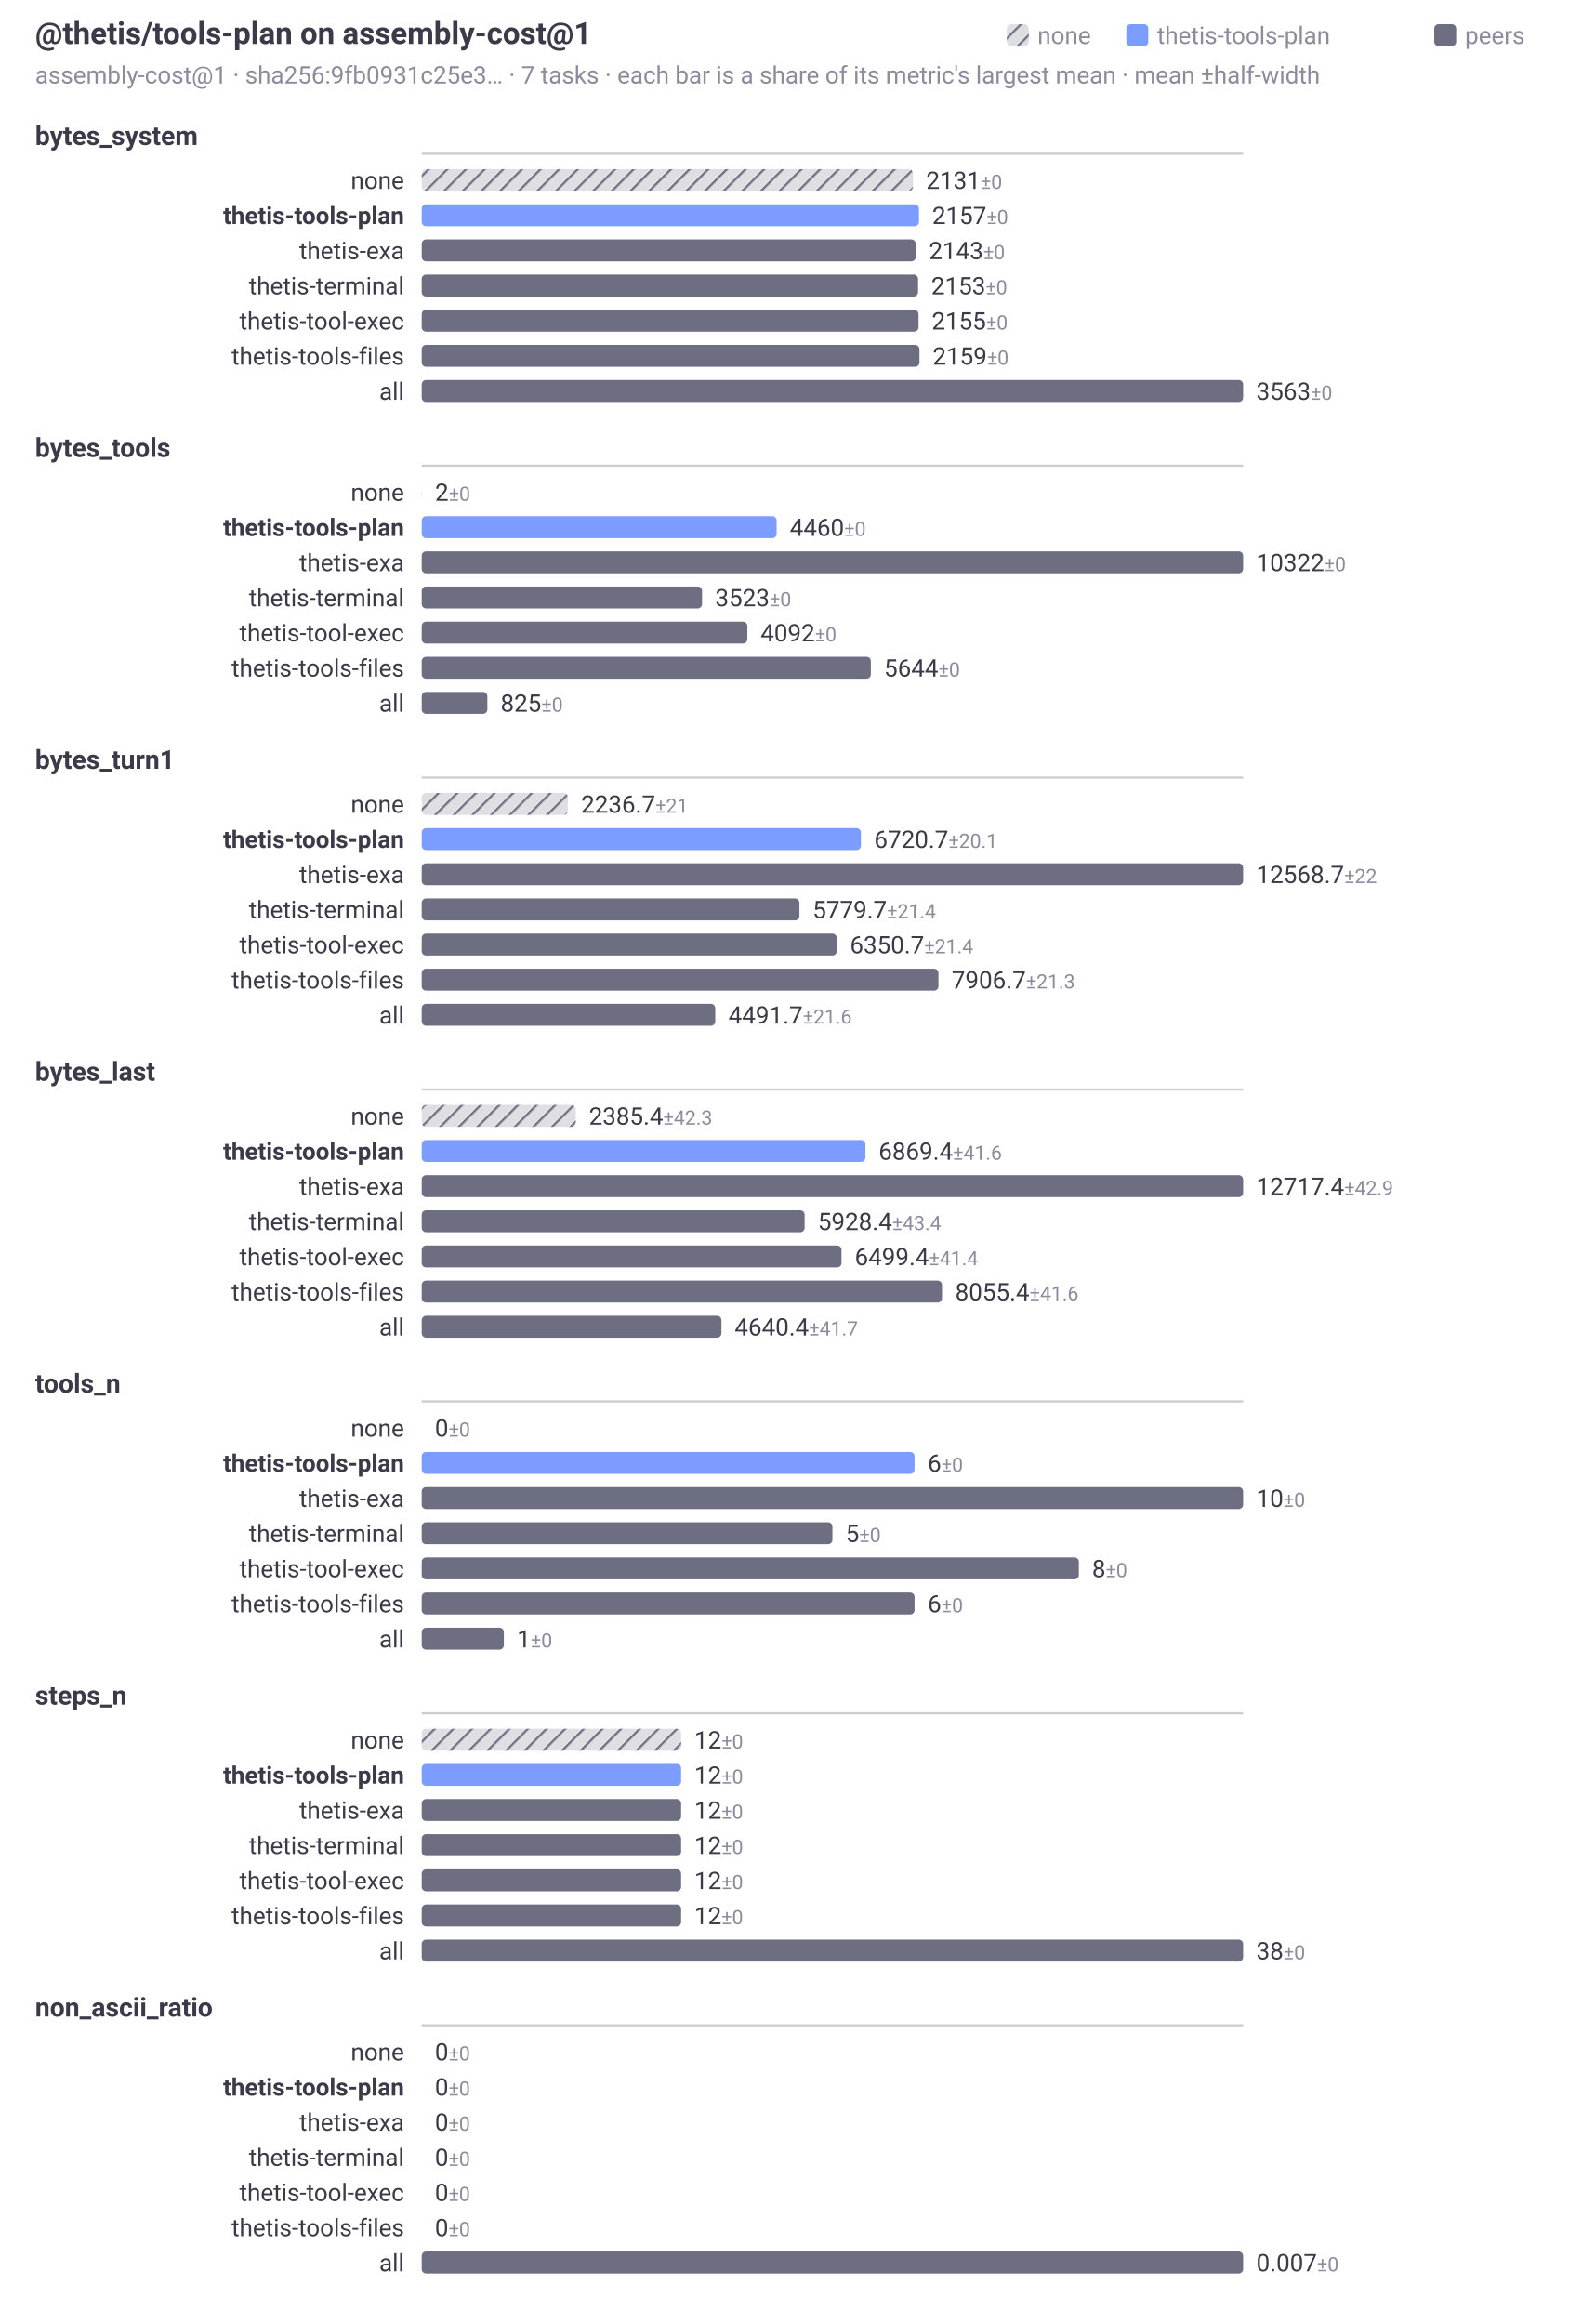
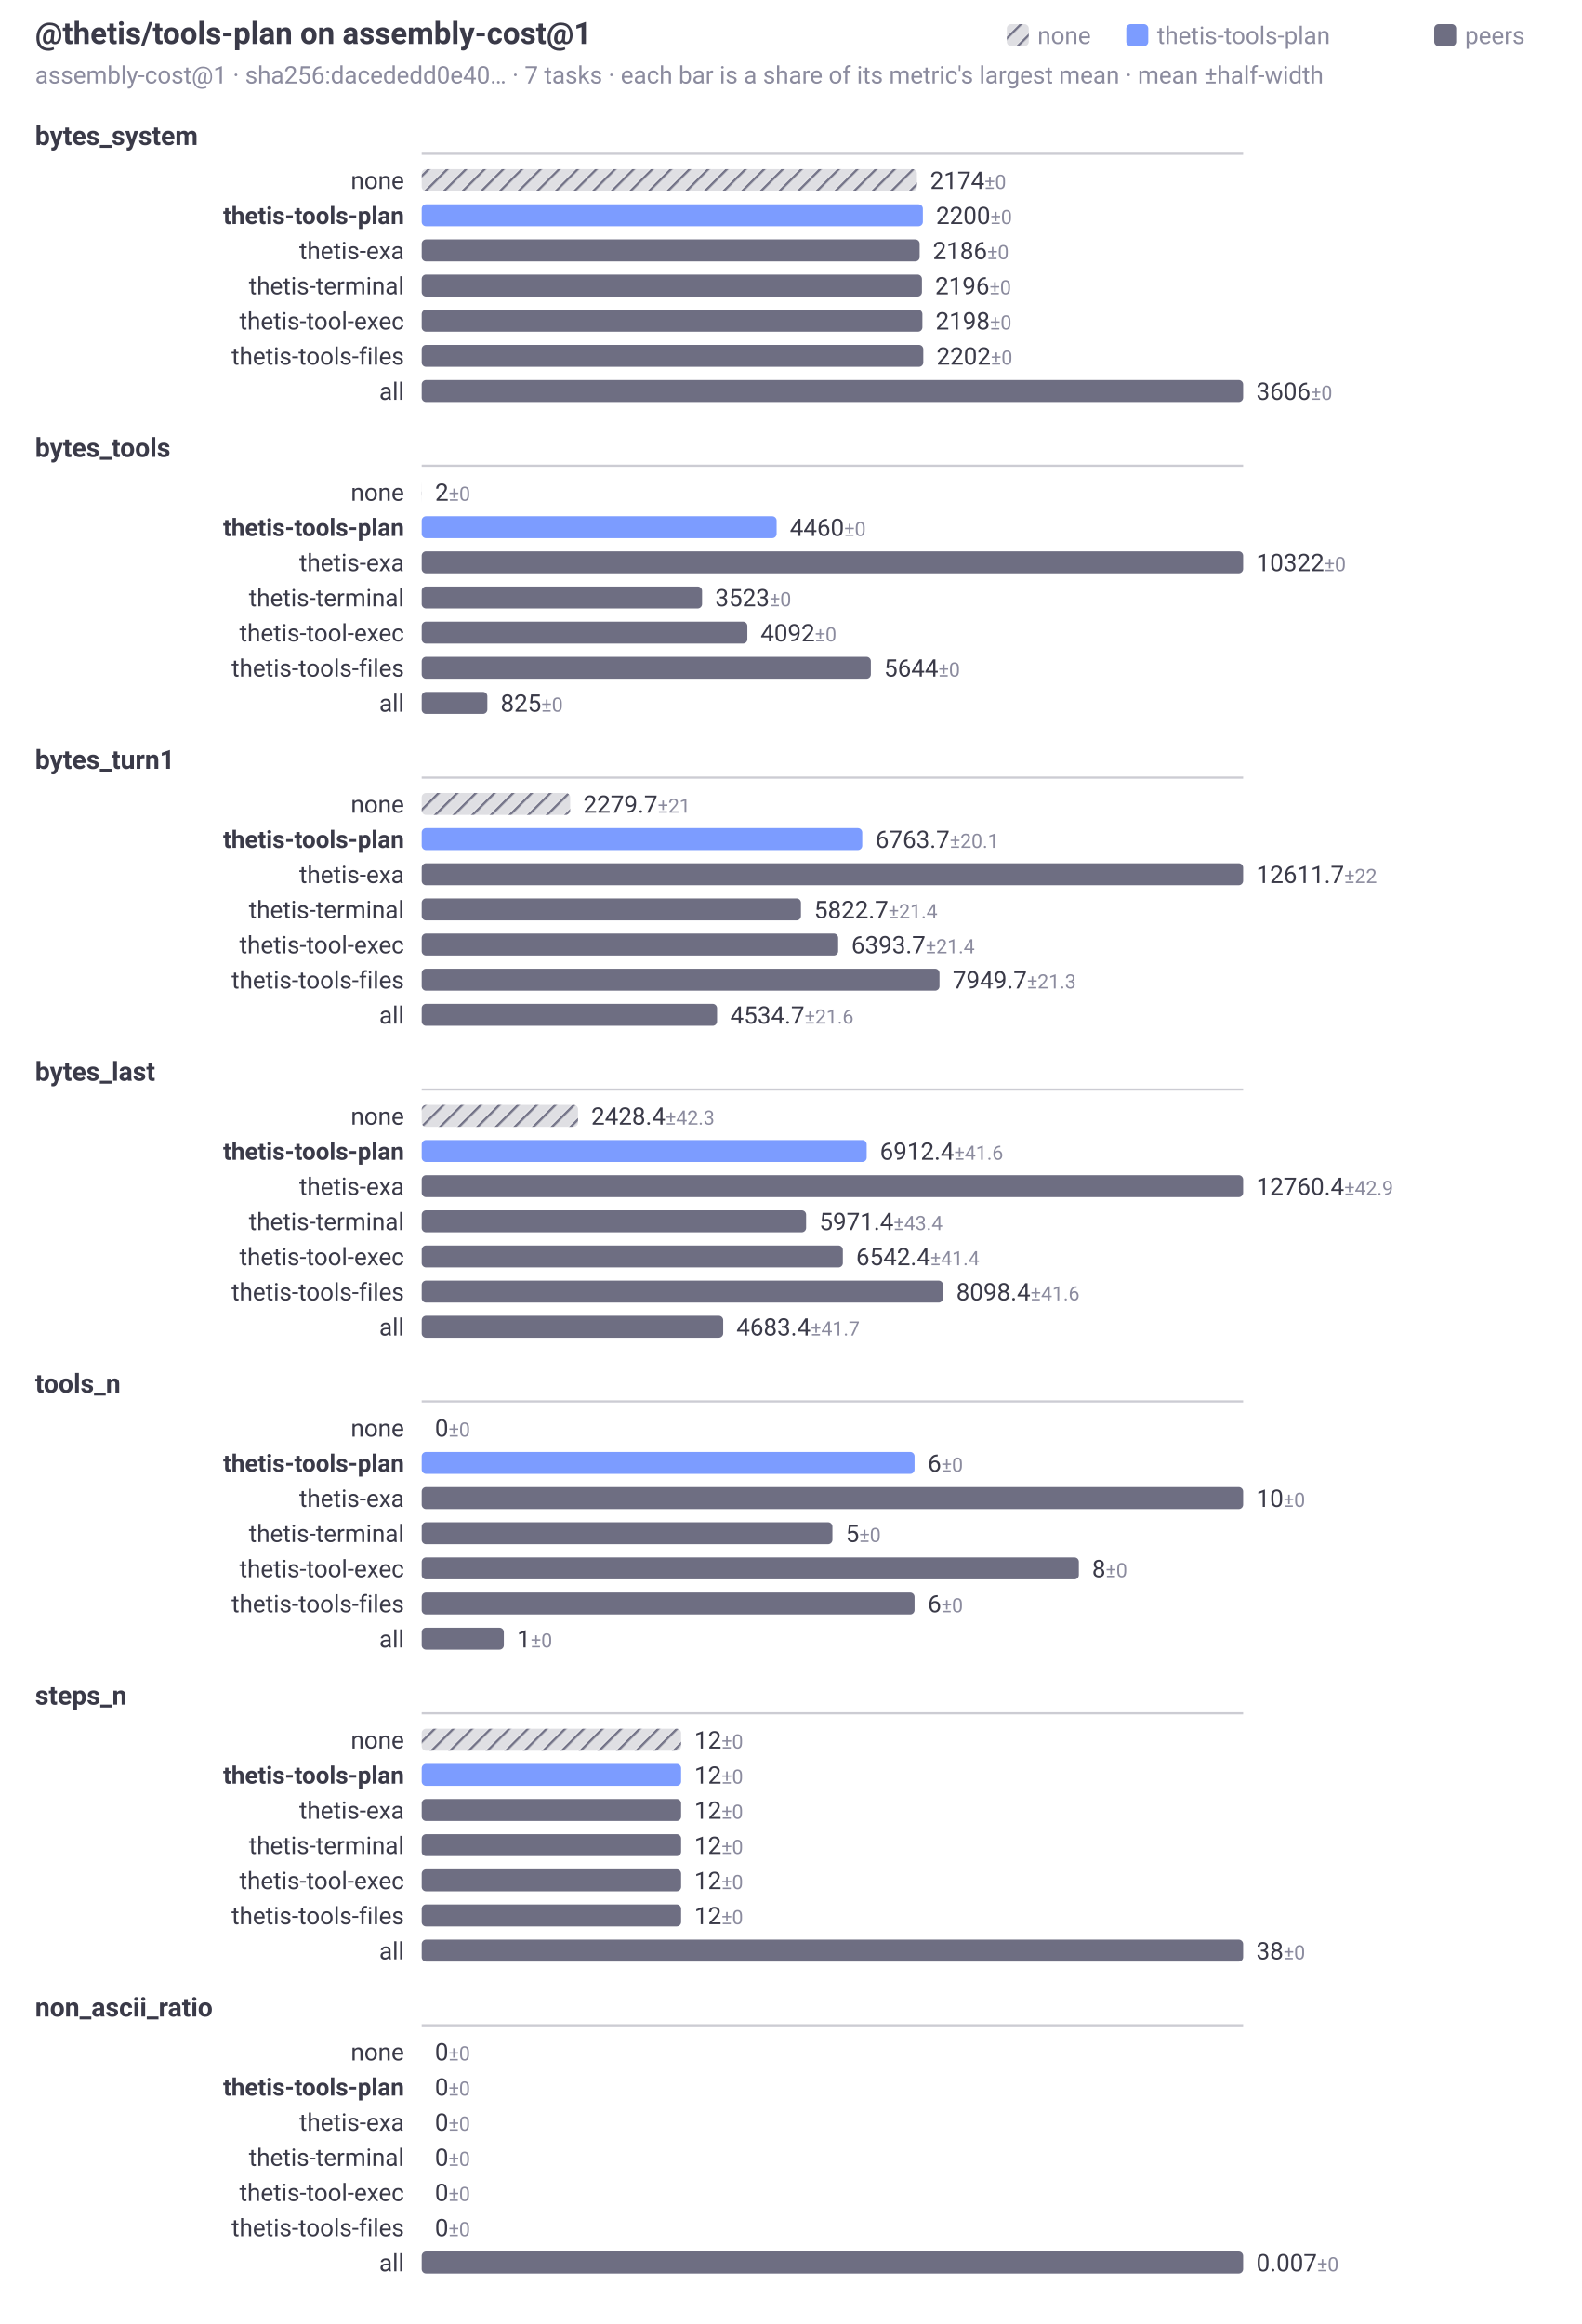
<svg xmlns="http://www.w3.org/2000/svg" width="720" height="1058" viewBox="0 0 720 1058" role="img" aria-labelledby="t d" font-family="system-ui, -apple-system, Segoe UI, Roboto, sans-serif">
  <style>.t{fill:#3a3a48}.f{fill:#8b8b9e}@media (prefers-color-scheme:dark){.t{fill:#d2d2dc}.f{fill:#9a9aae}}</style>
  <defs>
    <pattern id="hatch" width="6" height="6" patternUnits="userSpaceOnUse" patternTransform="rotate(45)">
      <rect width="6" height="6" fill="#6e6e82" fill-opacity="0.22" />
      <line x1="0" y1="0" x2="0" y2="6" stroke="#6e6e82" stroke-width="2" />
    </pattern>
  </defs>
  <text class="t" x="16" y="20" font-size="14" font-weight="600">@thetis/tools-plan on assembly-cost@1</text>
-   <text class="f" x="16" y="38" font-size="11">assembly-cost@1 · sha256:9fb0931c25e3… · 7 tasks · each bar is a share of its metric's largest mean · mean ±half-width</text>
+   <text class="f" x="16" y="38" font-size="11">assembly-cost@1 · sha256:dacededd0e40… · 7 tasks · each bar is a share of its metric's largest mean · mean ±half-width</text>
  <rect x="653" y="11" width="10" height="10" rx="2" fill="#6e6e82" />
  <text class="f" x="667" y="20" font-size="11">peers</text>
  <rect x="512.8" y="11" width="10" height="10" rx="2" fill="#7c9cff" />
  <text class="f" x="526.8" y="20" font-size="11">thetis-tools-plan</text>
  <rect x="458.4" y="11" width="10" height="10" rx="2" fill="url(#hatch)" />
  <text class="f" x="472.4" y="20" font-size="11">none</text>
  <text class="t" x="16" y="66" font-size="12" font-weight="600">bytes_system</text>
  <line x1="192" y1="70" x2="566" y2="70" stroke="#6e6e82" stroke-opacity="0.35" stroke-width="1" />
  <text class="t" x="184" y="86" font-size="11" text-anchor="end">none</text>
-   <rect x="192" y="77" width="223.69" height="10" rx="2" fill="url(#hatch)" />
-   <text class="t" x="421.69" y="86" font-size="11">2131<tspan class="f" font-size="9"> ±0</tspan>
+   <rect x="192" y="77" width="225.48" height="10" rx="2" fill="url(#hatch)" />
+   <text class="t" x="423.48" y="86" font-size="11">2174<tspan class="f" font-size="9"> ±0</tspan>
  </text>
  <text class="t" x="184" y="102" font-size="11" text-anchor="end" font-weight="600">thetis-tools-plan</text>
-   <rect x="192" y="93" width="226.42" height="10" rx="2" fill="#7c9cff" />
-   <text class="t" x="424.42" y="102" font-size="11">2157<tspan class="f" font-size="9"> ±0</tspan>
+   <rect x="192" y="93" width="228.18" height="10" rx="2" fill="#7c9cff" />
+   <text class="t" x="426.18" y="102" font-size="11">2200<tspan class="f" font-size="9"> ±0</tspan>
  </text>
  <text class="t" x="184" y="118" font-size="11" text-anchor="end">thetis-exa</text>
-   <rect x="192" y="109" width="224.95" height="10" rx="2" fill="#6e6e82" />
-   <text class="t" x="422.95" y="118" font-size="11">2143<tspan class="f" font-size="9"> ±0</tspan>
+   <rect x="192" y="109" width="226.72" height="10" rx="2" fill="#6e6e82" />
+   <text class="t" x="424.72" y="118" font-size="11">2186<tspan class="f" font-size="9"> ±0</tspan>
  </text>
  <text class="t" x="184" y="134" font-size="11" text-anchor="end">thetis-terminal</text>
-   <rect x="192" y="125" width="226" height="10" rx="2" fill="#6e6e82" />
-   <text class="t" x="424" y="134" font-size="11">2153<tspan class="f" font-size="9"> ±0</tspan>
+   <rect x="192" y="125" width="227.76" height="10" rx="2" fill="#6e6e82" />
+   <text class="t" x="425.76" y="134" font-size="11">2196<tspan class="f" font-size="9"> ±0</tspan>
  </text>
  <text class="t" x="184" y="150" font-size="11" text-anchor="end">thetis-tool-exec</text>
-   <rect x="192" y="141" width="226.21" height="10" rx="2" fill="#6e6e82" />
-   <text class="t" x="424.21" y="150" font-size="11">2155<tspan class="f" font-size="9"> ±0</tspan>
+   <rect x="192" y="141" width="227.97" height="10" rx="2" fill="#6e6e82" />
+   <text class="t" x="425.97" y="150" font-size="11">2198<tspan class="f" font-size="9"> ±0</tspan>
  </text>
  <text class="t" x="184" y="166" font-size="11" text-anchor="end">thetis-tools-files</text>
-   <rect x="192" y="157" width="226.63" height="10" rx="2" fill="#6e6e82" />
-   <text class="t" x="424.63" y="166" font-size="11">2159<tspan class="f" font-size="9"> ±0</tspan>
+   <rect x="192" y="157" width="228.38" height="10" rx="2" fill="#6e6e82" />
+   <text class="t" x="426.38" y="166" font-size="11">2202<tspan class="f" font-size="9"> ±0</tspan>
  </text>
  <text class="t" x="184" y="182" font-size="11" text-anchor="end">all</text>
  <rect x="192" y="173" width="374" height="10" rx="2" fill="#6e6e82" />
-   <text class="t" x="572" y="182" font-size="11">3563<tspan class="f" font-size="9"> ±0</tspan>
+   <text class="t" x="572" y="182" font-size="11">3606<tspan class="f" font-size="9"> ±0</tspan>
  </text>
  <text class="t" x="16" y="208" font-size="12" font-weight="600">bytes_tools</text>
  <line x1="192" y1="212" x2="566" y2="212" stroke="#6e6e82" stroke-opacity="0.35" stroke-width="1" />
  <text class="t" x="184" y="228" font-size="11" text-anchor="end">none</text>
  <rect x="192" y="219" width="0.07" height="10" rx="2" fill="url(#hatch)" />
  <text class="t" x="198.07" y="228" font-size="11">2<tspan class="f" font-size="9"> ±0</tspan>
  </text>
  <text class="t" x="184" y="244" font-size="11" text-anchor="end" font-weight="600">thetis-tools-plan</text>
  <rect x="192" y="235" width="161.6" height="10" rx="2" fill="#7c9cff" />
  <text class="t" x="359.6" y="244" font-size="11">4460<tspan class="f" font-size="9"> ±0</tspan>
  </text>
  <text class="t" x="184" y="260" font-size="11" text-anchor="end">thetis-exa</text>
  <rect x="192" y="251" width="374" height="10" rx="2" fill="#6e6e82" />
  <text class="t" x="572" y="260" font-size="11">10322<tspan class="f" font-size="9"> ±0</tspan>
  </text>
  <text class="t" x="184" y="276" font-size="11" text-anchor="end">thetis-terminal</text>
  <rect x="192" y="267" width="127.65" height="10" rx="2" fill="#6e6e82" />
  <text class="t" x="325.65" y="276" font-size="11">3523<tspan class="f" font-size="9"> ±0</tspan>
  </text>
  <text class="t" x="184" y="292" font-size="11" text-anchor="end">thetis-tool-exec</text>
  <rect x="192" y="283" width="148.27" height="10" rx="2" fill="#6e6e82" />
  <text class="t" x="346.27" y="292" font-size="11">4092<tspan class="f" font-size="9"> ±0</tspan>
  </text>
  <text class="t" x="184" y="308" font-size="11" text-anchor="end">thetis-tools-files</text>
  <rect x="192" y="299" width="204.5" height="10" rx="2" fill="#6e6e82" />
  <text class="t" x="402.5" y="308" font-size="11">5644<tspan class="f" font-size="9"> ±0</tspan>
  </text>
  <text class="t" x="184" y="324" font-size="11" text-anchor="end">all</text>
  <rect x="192" y="315" width="29.89" height="10" rx="2" fill="#6e6e82" />
  <text class="t" x="227.89" y="324" font-size="11">825<tspan class="f" font-size="9"> ±0</tspan>
  </text>
  <text class="t" x="16" y="350" font-size="12" font-weight="600">bytes_turn1</text>
  <line x1="192" y1="354" x2="566" y2="354" stroke="#6e6e82" stroke-opacity="0.35" stroke-width="1" />
  <text class="t" x="184" y="370" font-size="11" text-anchor="end">none</text>
-   <rect x="192" y="361" width="66.56" height="10" rx="2" fill="url(#hatch)" />
-   <text class="t" x="264.56" y="370" font-size="11">2236.7<tspan class="f" font-size="9"> ±21</tspan>
+   <rect x="192" y="361" width="67.6" height="10" rx="2" fill="url(#hatch)" />
+   <text class="t" x="265.6" y="370" font-size="11">2279.7<tspan class="f" font-size="9"> ±21</tspan>
  </text>
  <text class="t" x="184" y="386" font-size="11" text-anchor="end" font-weight="600">thetis-tools-plan</text>
-   <rect x="192" y="377" width="199.98" height="10" rx="2" fill="#7c9cff" />
-   <text class="t" x="397.98" y="386" font-size="11">6720.7<tspan class="f" font-size="9"> ±20.1</tspan>
+   <rect x="192" y="377" width="200.58" height="10" rx="2" fill="#7c9cff" />
+   <text class="t" x="398.58" y="386" font-size="11">6763.7<tspan class="f" font-size="9"> ±20.1</tspan>
  </text>
  <text class="t" x="184" y="402" font-size="11" text-anchor="end">thetis-exa</text>
  <rect x="192" y="393" width="374" height="10" rx="2" fill="#6e6e82" />
-   <text class="t" x="572" y="402" font-size="11">12568.7<tspan class="f" font-size="9"> ±22</tspan>
+   <text class="t" x="572" y="402" font-size="11">12611.7<tspan class="f" font-size="9"> ±22</tspan>
  </text>
  <text class="t" x="184" y="418" font-size="11" text-anchor="end">thetis-terminal</text>
-   <rect x="192" y="409" width="171.98" height="10" rx="2" fill="#6e6e82" />
-   <text class="t" x="369.98" y="418" font-size="11">5779.7<tspan class="f" font-size="9"> ±21.4</tspan>
+   <rect x="192" y="409" width="172.67" height="10" rx="2" fill="#6e6e82" />
+   <text class="t" x="370.67" y="418" font-size="11">5822.7<tspan class="f" font-size="9"> ±21.4</tspan>
  </text>
  <text class="t" x="184" y="434" font-size="11" text-anchor="end">thetis-tool-exec</text>
-   <rect x="192" y="425" width="188.97" height="10" rx="2" fill="#6e6e82" />
-   <text class="t" x="386.97" y="434" font-size="11">6350.7<tspan class="f" font-size="9"> ±21.4</tspan>
+   <rect x="192" y="425" width="189.61" height="10" rx="2" fill="#6e6e82" />
+   <text class="t" x="387.61" y="434" font-size="11">6393.7<tspan class="f" font-size="9"> ±21.4</tspan>
  </text>
  <text class="t" x="184" y="450" font-size="11" text-anchor="end">thetis-tools-files</text>
-   <rect x="192" y="441" width="235.28" height="10" rx="2" fill="#6e6e82" />
-   <text class="t" x="433.28" y="450" font-size="11">7906.7<tspan class="f" font-size="9"> ±21.3</tspan>
+   <rect x="192" y="441" width="235.75" height="10" rx="2" fill="#6e6e82" />
+   <text class="t" x="433.75" y="450" font-size="11">7949.7<tspan class="f" font-size="9"> ±21.3</tspan>
  </text>
  <text class="t" x="184" y="466" font-size="11" text-anchor="end">all</text>
-   <rect x="192" y="457" width="133.66" height="10" rx="2" fill="#6e6e82" />
-   <text class="t" x="331.66" y="466" font-size="11">4491.7<tspan class="f" font-size="9"> ±21.6</tspan>
+   <rect x="192" y="457" width="134.48" height="10" rx="2" fill="#6e6e82" />
+   <text class="t" x="332.48" y="466" font-size="11">4534.7<tspan class="f" font-size="9"> ±21.6</tspan>
  </text>
  <text class="t" x="16" y="492" font-size="12" font-weight="600">bytes_last</text>
  <line x1="192" y1="496" x2="566" y2="496" stroke="#6e6e82" stroke-opacity="0.35" stroke-width="1" />
  <text class="t" x="184" y="512" font-size="11" text-anchor="end">none</text>
-   <rect x="192" y="503" width="70.15" height="10" rx="2" fill="url(#hatch)" />
-   <text class="t" x="268.15" y="512" font-size="11">2385.4<tspan class="f" font-size="9"> ±42.3</tspan>
+   <rect x="192" y="503" width="71.18" height="10" rx="2" fill="url(#hatch)" />
+   <text class="t" x="269.18" y="512" font-size="11">2428.4<tspan class="f" font-size="9"> ±42.3</tspan>
  </text>
  <text class="t" x="184" y="528" font-size="11" text-anchor="end" font-weight="600">thetis-tools-plan</text>
-   <rect x="192" y="519" width="202.02" height="10" rx="2" fill="#7c9cff" />
-   <text class="t" x="400.02" y="528" font-size="11">6869.4<tspan class="f" font-size="9"> ±41.6</tspan>
+   <rect x="192" y="519" width="202.6" height="10" rx="2" fill="#7c9cff" />
+   <text class="t" x="400.6" y="528" font-size="11">6912.4<tspan class="f" font-size="9"> ±41.6</tspan>
  </text>
  <text class="t" x="184" y="544" font-size="11" text-anchor="end">thetis-exa</text>
  <rect x="192" y="535" width="374" height="10" rx="2" fill="#6e6e82" />
-   <text class="t" x="572" y="544" font-size="11">12717.4<tspan class="f" font-size="9"> ±42.9</tspan>
+   <text class="t" x="572" y="544" font-size="11">12760.4<tspan class="f" font-size="9"> ±42.9</tspan>
  </text>
  <text class="t" x="184" y="560" font-size="11" text-anchor="end">thetis-terminal</text>
-   <rect x="192" y="551" width="174.35" height="10" rx="2" fill="#6e6e82" />
-   <text class="t" x="372.35" y="560" font-size="11">5928.4<tspan class="f" font-size="9"> ±43.4</tspan>
+   <rect x="192" y="551" width="175.02" height="10" rx="2" fill="#6e6e82" />
+   <text class="t" x="373.02" y="560" font-size="11">5971.4<tspan class="f" font-size="9"> ±43.4</tspan>
  </text>
  <text class="t" x="184" y="576" font-size="11" text-anchor="end">thetis-tool-exec</text>
-   <rect x="192" y="567" width="191.14" height="10" rx="2" fill="#6e6e82" />
-   <text class="t" x="389.14" y="576" font-size="11">6499.4<tspan class="f" font-size="9"> ±41.4</tspan>
+   <rect x="192" y="567" width="191.75" height="10" rx="2" fill="#6e6e82" />
+   <text class="t" x="389.75" y="576" font-size="11">6542.4<tspan class="f" font-size="9"> ±41.4</tspan>
  </text>
  <text class="t" x="184" y="592" font-size="11" text-anchor="end">thetis-tools-files</text>
-   <rect x="192" y="583" width="236.9" height="10" rx="2" fill="#6e6e82" />
-   <text class="t" x="434.9" y="592" font-size="11">8055.4<tspan class="f" font-size="9"> ±41.6</tspan>
+   <rect x="192" y="583" width="237.36" height="10" rx="2" fill="#6e6e82" />
+   <text class="t" x="435.36" y="592" font-size="11">8098.4<tspan class="f" font-size="9"> ±41.6</tspan>
  </text>
  <text class="t" x="184" y="608" font-size="11" text-anchor="end">all</text>
-   <rect x="192" y="599" width="136.47" height="10" rx="2" fill="#6e6e82" />
-   <text class="t" x="334.47" y="608" font-size="11">4640.4<tspan class="f" font-size="9"> ±41.7</tspan>
+   <rect x="192" y="599" width="137.27" height="10" rx="2" fill="#6e6e82" />
+   <text class="t" x="335.27" y="608" font-size="11">4683.4<tspan class="f" font-size="9"> ±41.7</tspan>
  </text>
  <text class="t" x="16" y="634" font-size="12" font-weight="600">tools_n</text>
  <line x1="192" y1="638" x2="566" y2="638" stroke="#6e6e82" stroke-opacity="0.35" stroke-width="1" />
  <text class="t" x="184" y="654" font-size="11" text-anchor="end">none</text>
  <rect x="192" y="645" width="0" height="10" rx="2" fill="url(#hatch)" />
  <text class="t" x="198" y="654" font-size="11">0<tspan class="f" font-size="9"> ±0</tspan>
  </text>
  <text class="t" x="184" y="670" font-size="11" text-anchor="end" font-weight="600">thetis-tools-plan</text>
  <rect x="192" y="661" width="224.4" height="10" rx="2" fill="#7c9cff" />
  <text class="t" x="422.4" y="670" font-size="11">6<tspan class="f" font-size="9"> ±0</tspan>
  </text>
  <text class="t" x="184" y="686" font-size="11" text-anchor="end">thetis-exa</text>
  <rect x="192" y="677" width="374" height="10" rx="2" fill="#6e6e82" />
  <text class="t" x="572" y="686" font-size="11">10<tspan class="f" font-size="9"> ±0</tspan>
  </text>
  <text class="t" x="184" y="702" font-size="11" text-anchor="end">thetis-terminal</text>
  <rect x="192" y="693" width="187" height="10" rx="2" fill="#6e6e82" />
  <text class="t" x="385" y="702" font-size="11">5<tspan class="f" font-size="9"> ±0</tspan>
  </text>
  <text class="t" x="184" y="718" font-size="11" text-anchor="end">thetis-tool-exec</text>
  <rect x="192" y="709" width="299.2" height="10" rx="2" fill="#6e6e82" />
  <text class="t" x="497.2" y="718" font-size="11">8<tspan class="f" font-size="9"> ±0</tspan>
  </text>
  <text class="t" x="184" y="734" font-size="11" text-anchor="end">thetis-tools-files</text>
  <rect x="192" y="725" width="224.4" height="10" rx="2" fill="#6e6e82" />
  <text class="t" x="422.4" y="734" font-size="11">6<tspan class="f" font-size="9"> ±0</tspan>
  </text>
  <text class="t" x="184" y="750" font-size="11" text-anchor="end">all</text>
  <rect x="192" y="741" width="37.4" height="10" rx="2" fill="#6e6e82" />
  <text class="t" x="235.4" y="750" font-size="11">1<tspan class="f" font-size="9"> ±0</tspan>
  </text>
  <text class="t" x="16" y="776" font-size="12" font-weight="600">steps_n</text>
  <line x1="192" y1="780" x2="566" y2="780" stroke="#6e6e82" stroke-opacity="0.35" stroke-width="1" />
  <text class="t" x="184" y="796" font-size="11" text-anchor="end">none</text>
  <rect x="192" y="787" width="118.11" height="10" rx="2" fill="url(#hatch)" />
  <text class="t" x="316.11" y="796" font-size="11">12<tspan class="f" font-size="9"> ±0</tspan>
  </text>
  <text class="t" x="184" y="812" font-size="11" text-anchor="end" font-weight="600">thetis-tools-plan</text>
  <rect x="192" y="803" width="118.11" height="10" rx="2" fill="#7c9cff" />
  <text class="t" x="316.11" y="812" font-size="11">12<tspan class="f" font-size="9"> ±0</tspan>
  </text>
  <text class="t" x="184" y="828" font-size="11" text-anchor="end">thetis-exa</text>
  <rect x="192" y="819" width="118.11" height="10" rx="2" fill="#6e6e82" />
  <text class="t" x="316.11" y="828" font-size="11">12<tspan class="f" font-size="9"> ±0</tspan>
  </text>
  <text class="t" x="184" y="844" font-size="11" text-anchor="end">thetis-terminal</text>
  <rect x="192" y="835" width="118.11" height="10" rx="2" fill="#6e6e82" />
  <text class="t" x="316.11" y="844" font-size="11">12<tspan class="f" font-size="9"> ±0</tspan>
  </text>
  <text class="t" x="184" y="860" font-size="11" text-anchor="end">thetis-tool-exec</text>
  <rect x="192" y="851" width="118.11" height="10" rx="2" fill="#6e6e82" />
  <text class="t" x="316.11" y="860" font-size="11">12<tspan class="f" font-size="9"> ±0</tspan>
  </text>
  <text class="t" x="184" y="876" font-size="11" text-anchor="end">thetis-tools-files</text>
  <rect x="192" y="867" width="118.11" height="10" rx="2" fill="#6e6e82" />
  <text class="t" x="316.11" y="876" font-size="11">12<tspan class="f" font-size="9"> ±0</tspan>
  </text>
  <text class="t" x="184" y="892" font-size="11" text-anchor="end">all</text>
  <rect x="192" y="883" width="374" height="10" rx="2" fill="#6e6e82" />
  <text class="t" x="572" y="892" font-size="11">38<tspan class="f" font-size="9"> ±0</tspan>
  </text>
  <text class="t" x="16" y="918" font-size="12" font-weight="600">non_ascii_ratio</text>
  <line x1="192" y1="922" x2="566" y2="922" stroke="#6e6e82" stroke-opacity="0.35" stroke-width="1" />
  <text class="t" x="184" y="938" font-size="11" text-anchor="end">none</text>
  <rect x="192" y="929" width="0" height="10" rx="2" fill="url(#hatch)" />
  <text class="t" x="198" y="938" font-size="11">0<tspan class="f" font-size="9"> ±0</tspan>
  </text>
  <text class="t" x="184" y="954" font-size="11" text-anchor="end" font-weight="600">thetis-tools-plan</text>
  <rect x="192" y="945" width="0" height="10" rx="2" fill="#7c9cff" />
  <text class="t" x="198" y="954" font-size="11">0<tspan class="f" font-size="9"> ±0</tspan>
  </text>
  <text class="t" x="184" y="970" font-size="11" text-anchor="end">thetis-exa</text>
  <rect x="192" y="961" width="0" height="10" rx="2" fill="#6e6e82" />
  <text class="t" x="198" y="970" font-size="11">0<tspan class="f" font-size="9"> ±0</tspan>
  </text>
  <text class="t" x="184" y="986" font-size="11" text-anchor="end">thetis-terminal</text>
  <rect x="192" y="977" width="0" height="10" rx="2" fill="#6e6e82" />
  <text class="t" x="198" y="986" font-size="11">0<tspan class="f" font-size="9"> ±0</tspan>
  </text>
  <text class="t" x="184" y="1002" font-size="11" text-anchor="end">thetis-tool-exec</text>
  <rect x="192" y="993" width="0" height="10" rx="2" fill="#6e6e82" />
  <text class="t" x="198" y="1002" font-size="11">0<tspan class="f" font-size="9"> ±0</tspan>
  </text>
  <text class="t" x="184" y="1018" font-size="11" text-anchor="end">thetis-tools-files</text>
  <rect x="192" y="1009" width="0" height="10" rx="2" fill="#6e6e82" />
  <text class="t" x="198" y="1018" font-size="11">0<tspan class="f" font-size="9"> ±0</tspan>
  </text>
  <text class="t" x="184" y="1034" font-size="11" text-anchor="end">all</text>
  <rect x="192" y="1025" width="374" height="10" rx="2" fill="#6e6e82" />
  <text class="t" x="572" y="1034" font-size="11">0.007<tspan class="f" font-size="9"> ±0</tspan>
  </text>
</svg>
